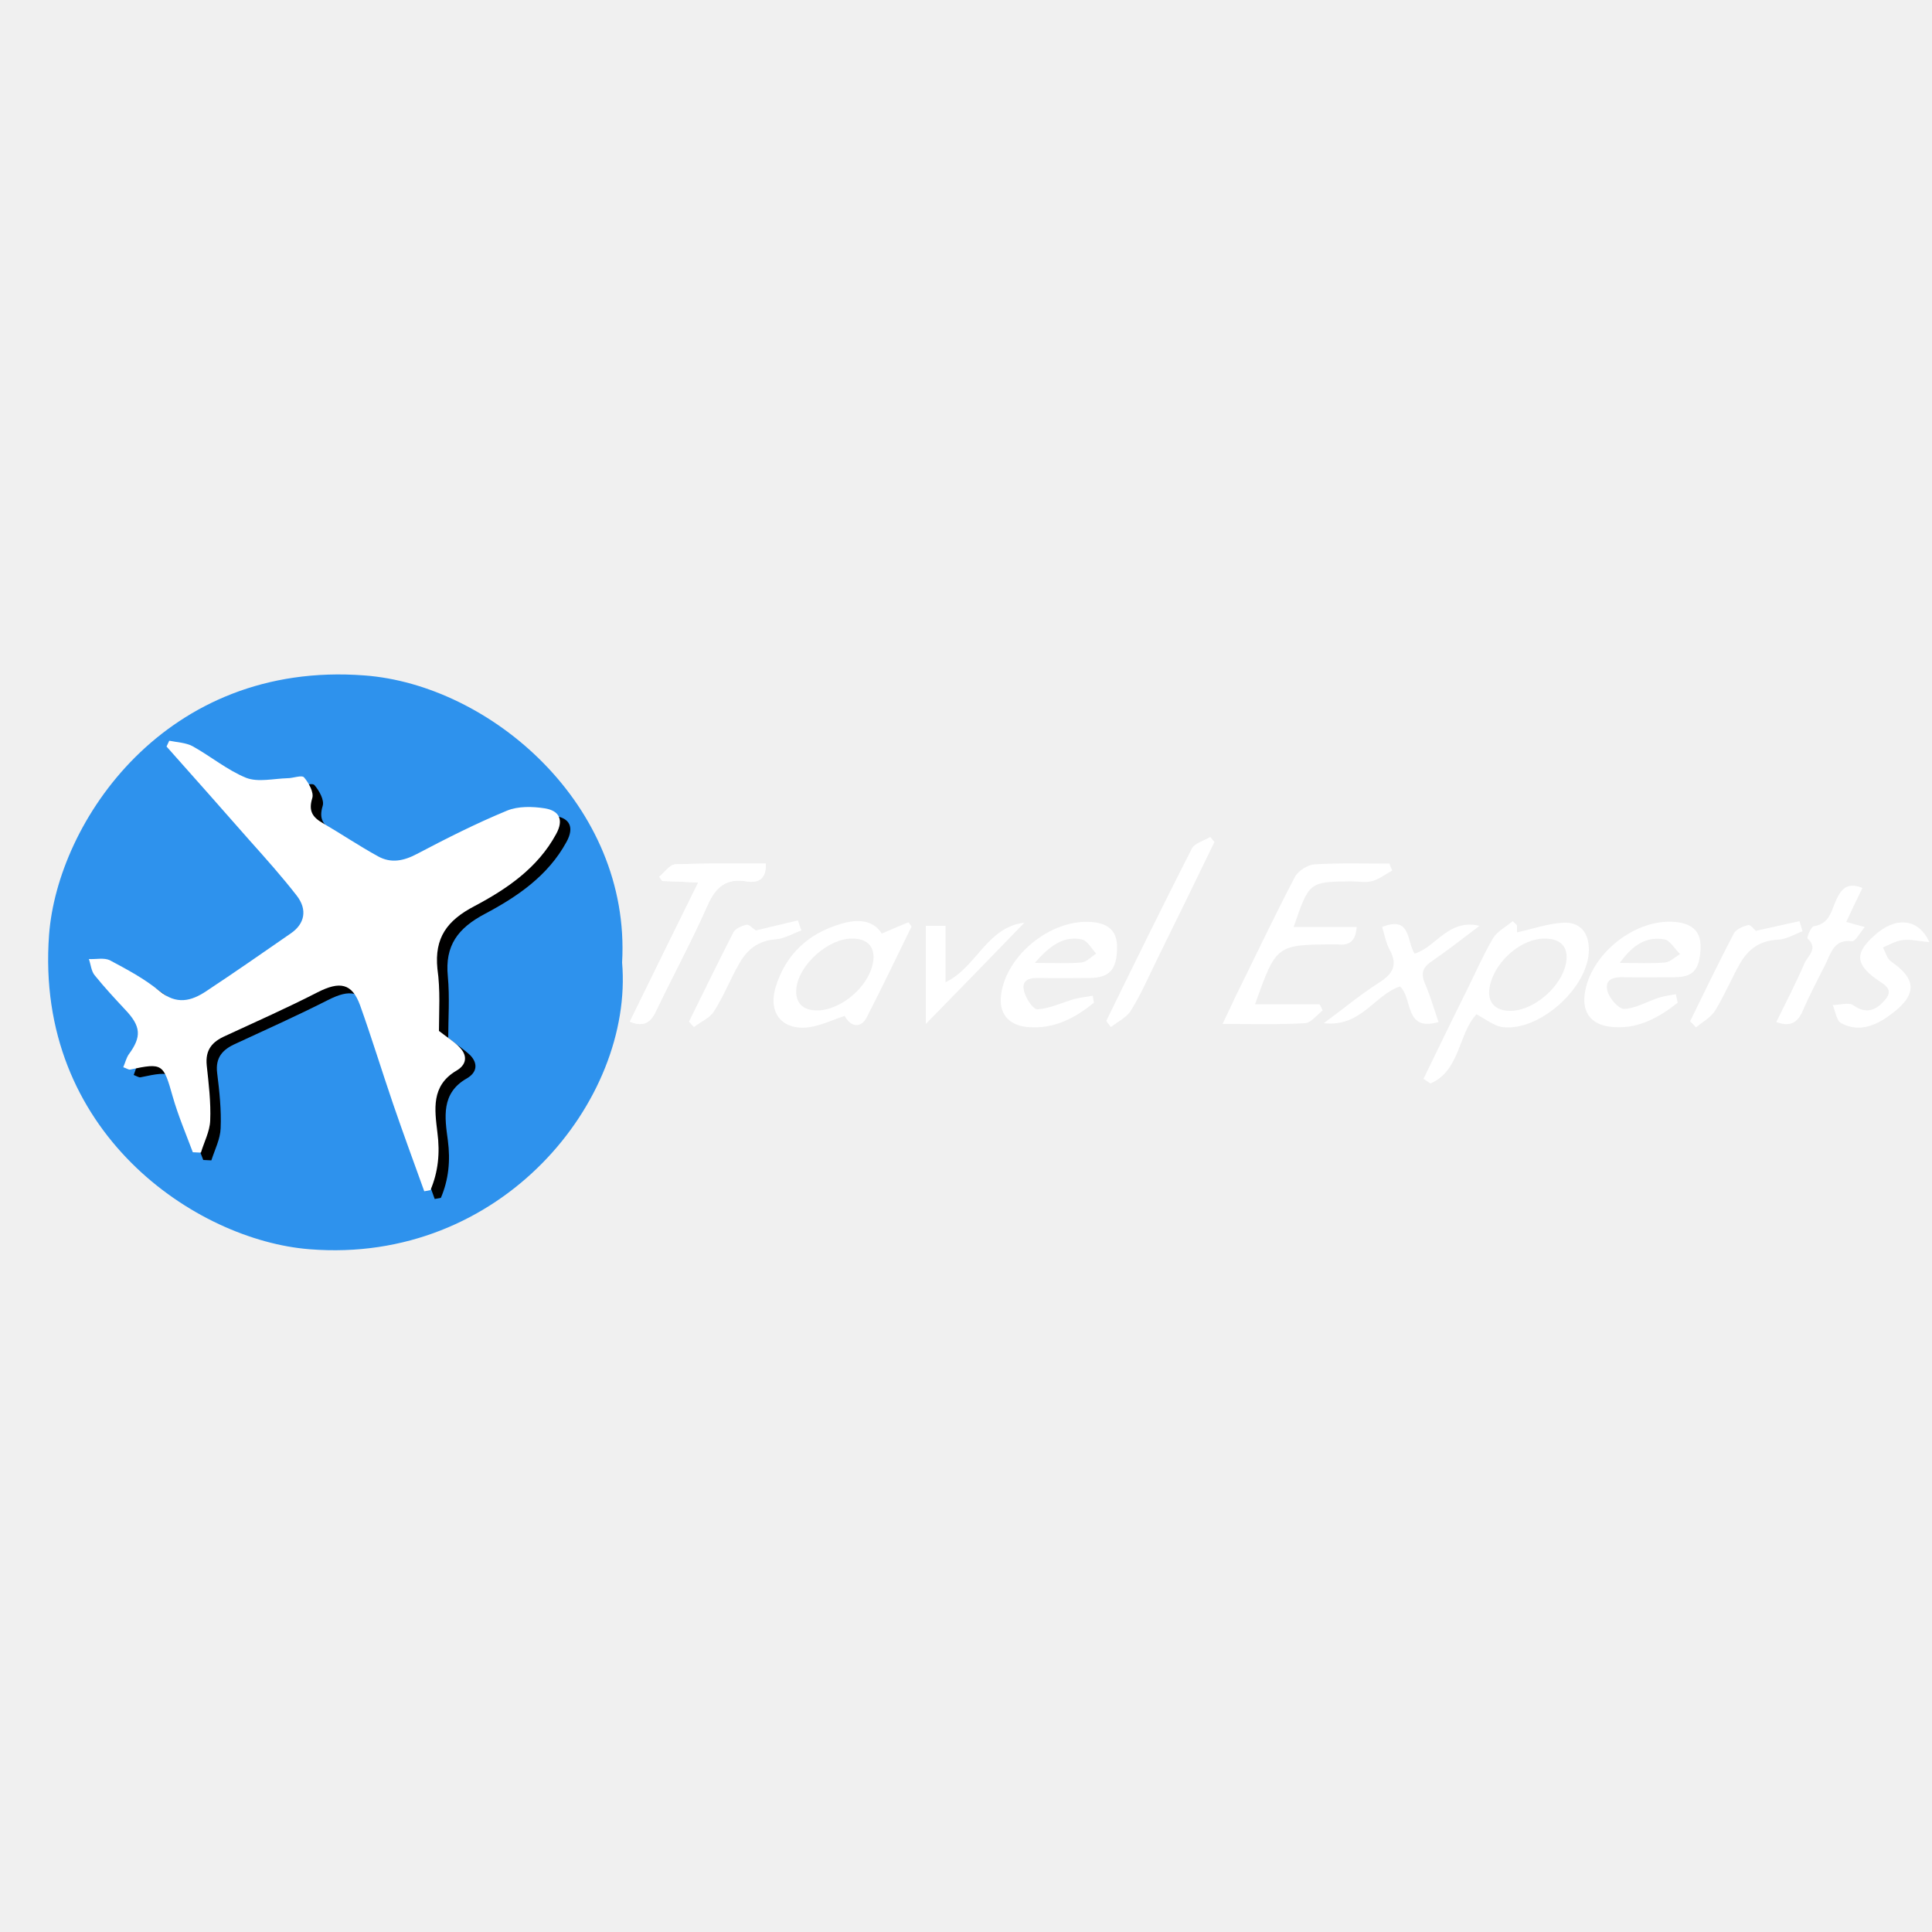
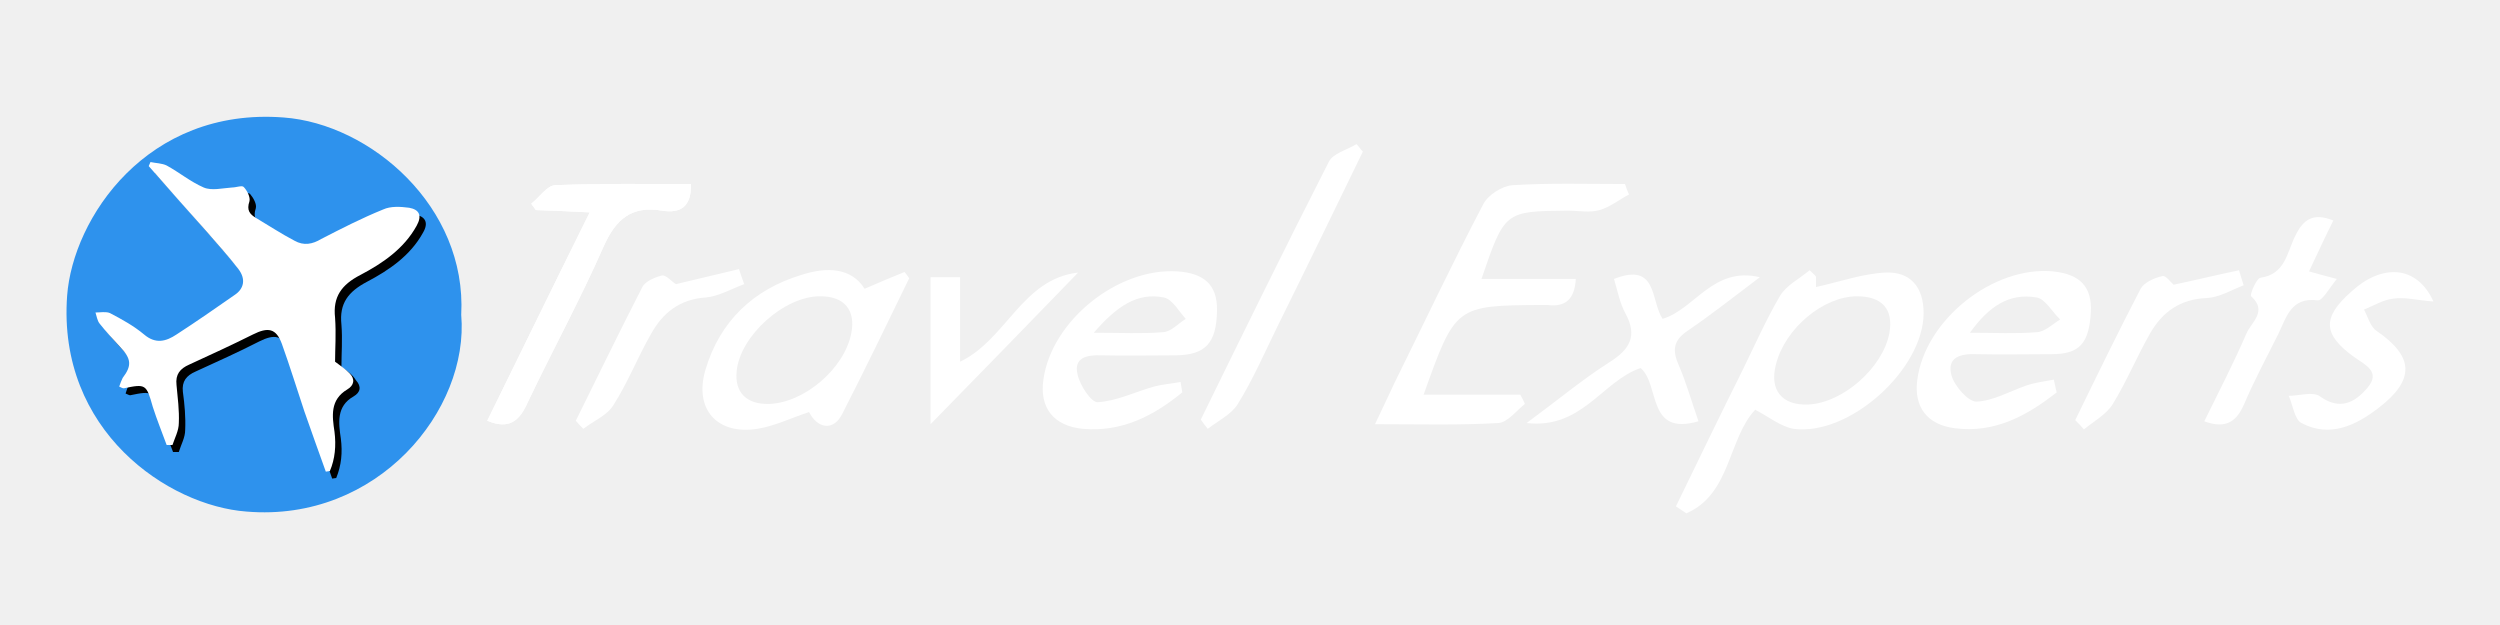
- <svg xmlns="http://www.w3.org/2000/svg" version="1.1" id="Travel_Experts_logo_xA0_Image_1_" x="0px" y="0px" viewBox="0 0 500 500" style="enable-background:new 0 0 500 500;" xml:space="preserve">
+ <svg xmlns="http://www.w3.org/2000/svg" version="1.1" id="Travel_Experts_logo_xA0_Image_1_" x="0px" y="0px" viewBox="0 0 432 108" style="enable-background:new 0 0 432 108;" xml:space="preserve">
  <style type="text/css">
	.st0{fill:#2E92ED;}
	.st1{fill:#FFFFFF;}
</style>
-   <path class="st0" d="M161,249.1c3,35.7-31.3,78.2-80.9,74.2C50.7,321,8.9,293,12.7,241.9c2.2-29.2,30.1-71,81.6-67.1  C126.8,177.2,163.3,208.3,161,249.1z" />
-   <path d="M116,268.6c0-5,0.4-10.5-0.1-15.9c-0.8-8,2.6-12.5,9.6-16.2c8.3-4.4,16.3-9.8,21.1-18.6c2.1-3.8,0.8-6.2-2.9-6.7  c-3.2-0.5-6.9-0.6-9.8,0.6c-7.9,3.3-15.7,7.2-23.3,11.2c-3.5,1.8-6.8,2.5-10.1,0.6c-4.9-2.7-9.5-5.8-14.3-8.6  c-2.6-1.5-3.7-3.1-2.7-6.4c0.5-1.5-0.9-4-2.1-5.4c-0.6-0.7-2.8,0.2-4.3,0.2c-3.6,0.1-7.6,1.1-10.7-0.1c-4.9-1.9-9.2-5.6-13.9-8.2  c-1.8-1-4-1-6-1.4c-0.2,0.5-0.5,1-0.7,1.5c7.2,8.1,14.4,16.2,21.5,24.3c4.1,4.7,8.3,9.3,12.2,14.3c2.8,3.6,2,7.2-1.6,9.8  c-7.2,5-14.5,10-21.8,14.9c-3.9,2.6-7.8,3.6-12.1,0c-3.9-3.2-8.4-5.6-12.9-8c-1.5-0.8-3.6-0.3-5.4-0.3c0.5,1.4,0.6,3.1,1.5,4.2  c2.5,3.1,5.2,6,7.9,8.9c4,4.3,4.2,6.9,0.9,11.6c-0.7,0.9-0.9,2.1-1.4,3.3c1,0.4,1.4,0.7,1.8,0.6c8.4-1.8,8.6-1.5,11,7  c1.4,4.9,3.4,9.6,5.2,14.4c0.7,0,1.4,0.1,2.1,0.1c0.9-2.8,2.3-5.5,2.4-8.3c0.2-4.7-0.3-9.5-0.9-14.3c-0.5-4,1.4-6.1,4.8-7.6  c8-3.7,16-7.3,23.9-11.3c5.7-2.9,8.9-2.4,11,3.4c3.1,8.4,5.6,17,8.5,25.4c2.6,7.6,5.4,15.1,8.1,22.7c0.5-0.1,1.1-0.2,1.6-0.3  c2-4.7,2.5-9.6,1.8-14.9c-0.8-5.9-1.8-12.2,4.9-16c2.6-1.5,3-3.8,0.9-6C120,271.5,118.2,270.4,116,268.6z" />
-   <path class="st1" d="M334.8,239.9c5.8,0,11,0,16.3,0c-0.2,3.6-1.9,4.9-4.9,4.5c-0.3,0-0.7,0-1,0c-14.9,0.1-14.9,0.1-20.4,15.5  c5.7,0,11.2,0,16.7,0c0.3,0.5,0.6,1.1,0.8,1.6c-1.5,1.2-3,3.2-4.6,3.3c-6.8,0.4-13.6,0.2-21.3,0.2c1.3-2.8,2.4-5,3.4-7.2  c5.1-10.3,10-20.7,15.3-30.8c0.8-1.6,3.3-3.2,5.1-3.3c6.4-0.4,12.9-0.2,19.4-0.2c0.2,0.6,0.4,1.2,0.7,1.8c-1.7,0.9-3.3,2.2-5.1,2.7  c-1.7,0.5-3.6,0.1-5.5,0.1C338.8,228.2,338.8,228.2,334.8,239.9z" />
-   <path class="st1" d="M382.1,262.5c-4.7,5-4.2,14.6-11.9,17.9c-0.6-0.4-1.2-0.8-1.8-1.2c3.8-7.8,7.6-15.7,11.5-23.5  c2.1-4.3,4.1-8.8,6.5-12.9c1.1-1.8,3.3-2.9,5.1-4.4c0.4,0.4,0.8,0.7,1.1,1.1c0,0.9,0,1.7,0,1.8c4.1-0.9,8-2.3,12-2.5  c4.3-0.2,6.6,2.5,6.6,7c0,9.7-12.8,21.3-22.5,20C386.5,265.4,384.4,263.7,382.1,262.5z M399.7,242.9c-5.8,0-12.4,5.5-14,11.7  c-1.2,4.5,1,7.2,5.6,7c6-0.3,12.9-6.4,14-12.4C406,245.1,404,242.9,399.7,242.9z" />
-   <path class="st1" d="M228.2,241.6c2.5-1.1,4.7-2,6.9-2.9c0.3,0.4,0.6,0.7,0.8,1.1c-3.8,7.8-7.6,15.7-11.6,23.5  c-1.5,2.9-4.2,2.5-5.7-0.4c-3,1-5.9,2.4-8.9,2.9c-7,1.1-11-3.4-9-10.2c2.5-8.4,8.3-13.9,16.6-16.4  C221.6,237.8,225.9,237.9,228.2,241.6z M211.7,261.5c6.1-0.2,13-6.1,14.2-12.2c0.8-4-1.2-6.4-5.3-6.4c-6.2-0.1-13.9,6.8-14.5,12.9  C205.7,259.5,207.8,261.6,211.7,261.5z" />
-   <path class="st1" d="M283.1,259.5c-5,4.1-10.5,6.9-17.2,6.3c-5.1-0.5-7.5-3.7-6.8-8.5c1.4-10.2,12.9-19.4,23.2-18.7  c4.3,0.3,6.9,2.1,6.8,6.8c-0.1,5.6-2,7.6-7,7.7c-4.3,0-8.6,0.1-13,0c-2.5-0.1-4.8,0.4-4.1,3.3c0.4,1.9,2.4,4.9,3.5,4.8  c3.3-0.2,6.5-1.8,9.7-2.7c1.5-0.4,3.1-0.5,4.6-0.8C282.9,258.2,283,258.9,283.1,259.5z M267.8,249.2c4.9,0,8.5,0.2,12-0.1  c1.4-0.1,2.6-1.5,3.9-2.3c-1.2-1.3-2.3-3.4-3.8-3.7C275.3,242.2,271.8,244.6,267.8,249.2z" />
-   <path class="st1" d="M434.2,259.5c-5.1,4-10.7,7.1-17.6,6.2c-4.8-0.6-7.1-3.7-6.5-8.3c1.3-10.4,13.1-19.8,23.5-18.8  c4.7,0.5,6.7,2.7,6.5,7c-0.3,5.5-2,7.3-6.8,7.3c-4.3,0-8.6,0.1-13,0c-2.7-0.1-5.1,0.5-4.3,3.6c0.5,1.9,2.9,4.6,4.3,4.6  c2.9-0.1,5.8-1.8,8.7-2.8c1.5-0.5,3.1-0.7,4.7-1C433.9,258.1,434,258.8,434.2,259.5z M419.2,249.2c4.5,0,8,0.2,11.6-0.1  c1.4-0.1,2.7-1.4,4-2.2c-1.4-1.3-2.6-3.6-4.1-3.8C426,242.3,422.5,244.6,419.2,249.2z" />
+   <path class="st0" d="M79.7,54.4c1.4,16.4-14.4,35.9-37.1,34C29.1,87.4,9.9,74.5,11.6,51.1c1-13.4,13.8-32.6,37.4-30.8  C64,21.4,80.7,35.7,79.7,54.4z" />
+   <path d="M59,63.4c0-2.3,0.2-4.8,0-7.3c-0.4-3.7,1.2-5.7,4.4-7.4c3.8-2,7.5-4.5,9.7-8.5c1-1.7,0.4-2.8-1.3-3.1  c-1.5-0.2-3.2-0.3-4.5,0.3c-3.6,1.5-7.2,3.3-10.7,5.1c-1.6,0.8-3.1,1.1-4.6,0.3c-2.2-1.2-4.4-2.7-6.6-3.9c-1.2-0.7-1.7-1.4-1.2-2.9  c0.2-0.7-0.4-1.8-1-2.5c-0.3-0.3-1.3,0.1-2,0.1c-1.7,0-3.5,0.5-4.9,0c-2.2-0.9-4.2-2.6-6.4-3.8c-0.8-0.5-1.8-0.5-2.8-0.6  c-0.1,0.2-0.2,0.5-0.3,0.7c3.3,3.7,6.6,7.4,9.9,11.2c1.9,2.2,3.8,4.3,5.6,6.6c1.3,1.7,0.9,3.3-0.7,4.5c-3.3,2.3-6.7,4.6-10,6.8  c-1.8,1.2-3.6,1.7-5.6,0c-1.8-1.5-3.9-2.6-5.9-3.7c-0.7-0.4-1.7-0.1-2.5-0.1c0.2,0.6,0.3,1.4,0.7,1.9c1.1,1.4,2.4,2.8,3.6,4.1  c1.8,2,1.9,3.2,0.4,5.3c-0.3,0.4-0.4,1-0.6,1.5c0.5,0.2,0.6,0.3,0.8,0.3c3.9-0.8,3.9-0.7,5,3.2c0.6,2.2,1.6,4.4,2.4,6.6  c0.3,0,0.6,0,1,0c0.4-1.3,1.1-2.5,1.1-3.8c0.1-2.2-0.1-4.4-0.4-6.6c-0.2-1.8,0.6-2.8,2.2-3.5c3.7-1.7,7.3-3.3,11-5.2  c2.6-1.3,4.1-1.1,5,1.6c1.4,3.9,2.6,7.8,3.9,11.7c1.2,3.5,2.5,6.9,3.7,10.4c0.2,0,0.5-0.1,0.7-0.1c0.9-2.2,1.1-4.4,0.8-6.8  c-0.4-2.7-0.8-5.6,2.2-7.3c1.2-0.7,1.4-1.7,0.4-2.8C60.9,64.7,60.1,64.2,59,63.4z" />
+   <path class="st1" d="M256,48.2c5.8,0,11,0,16.3,0c-0.2,3.6-1.9,4.9-4.9,4.5c-0.3,0-0.7,0-1,0c-14.9,0.1-14.9,0.1-20.4,15.5  c5.7,0,11.2,0,16.7,0c0.3,0.5,0.6,1.1,0.8,1.6c-1.5,1.2-3,3.2-4.6,3.3c-6.8,0.4-13.6,0.2-21.3,0.2c1.3-2.8,2.4-5,3.4-7.2  c5.1-10.3,10-20.7,15.3-30.8c0.8-1.6,3.3-3.2,5.1-3.3c6.4-0.4,12.9-0.2,19.4-0.2c0.2,0.6,0.4,1.2,0.7,1.8c-1.7,0.9-3.3,2.2-5.1,2.7  c-1.7,0.5-3.6,0.1-5.5,0.1C260,36.5,260,36.5,256,48.2z" />
+   <path class="st1" d="M303.3,70.8c-4.7,5-4.2,14.6-11.9,17.9c-0.6-0.4-1.2-0.8-1.8-1.2c3.8-7.8,7.6-15.7,11.5-23.5  c2.1-4.3,4.1-8.8,6.5-12.9c1.1-1.8,3.3-2.9,5.1-4.4c0.4,0.4,0.8,0.7,1.1,1.1c0,0.9,0,1.7,0,1.8c4.1-0.9,8-2.3,12-2.5  c4.3-0.2,6.6,2.5,6.6,7c0,9.7-12.8,21.3-22.5,20C307.7,73.7,305.6,72,303.3,70.8z M320.9,51.2c-5.8,0-12.4,5.5-14,11.7  c-1.2,4.5,1,7.2,5.6,7c6-0.3,12.9-6.4,14-12.4C327.2,53.4,325.2,51.2,320.9,51.2z" />
+   <path class="st1" d="M149.4,49.9c2.5-1.1,4.7-2,6.9-2.9c0.3,0.4,0.6,0.7,0.8,1.1c-3.8,7.8-7.6,15.7-11.6,23.5  c-1.5,2.9-4.2,2.5-5.7-0.4c-3,1-5.9,2.4-8.9,2.9c-7,1.1-11-3.4-9-10.2c2.5-8.4,8.3-13.9,16.6-16.4C142.8,46.1,147.1,46.2,149.4,49.9  z M132.9,69.8c6.1-0.2,13-6.1,14.2-12.2c0.8-4-1.2-6.4-5.3-6.4c-6.2-0.1-13.9,6.8-14.5,12.9C126.9,67.8,129,69.9,132.9,69.8z" />
+   <path class="st1" d="M204.3,67.8c-5,4.1-10.5,6.9-17.2,6.3c-5.1-0.5-7.5-3.7-6.8-8.5c1.4-10.2,12.9-19.4,23.2-18.7  c4.3,0.3,6.9,2.1,6.8,6.8c-0.1,5.6-2,7.6-7,7.7c-4.3,0-8.6,0.1-13,0c-2.5-0.1-4.8,0.4-4.1,3.3c0.4,1.9,2.4,4.9,3.5,4.8  c3.3-0.2,6.5-1.8,9.7-2.7c1.5-0.4,3.1-0.5,4.6-0.8C204.1,66.5,204.2,67.2,204.3,67.8z M189,57.5c4.9,0,8.5,0.2,12-0.1  c1.4-0.1,2.6-1.5,3.9-2.3c-1.2-1.3-2.3-3.4-3.8-3.7C196.5,50.5,193,52.9,189,57.5z" />
+   <path class="st1" d="M355.4,67.8c-5.1,4-10.7,7.1-17.6,6.2c-4.8-0.6-7.1-3.7-6.5-8.3c1.3-10.4,13.1-19.8,23.5-18.8  c4.7,0.5,6.7,2.7,6.5,7c-0.3,5.5-2,7.3-6.8,7.3c-4.3,0-8.6,0.1-13,0c-2.7-0.1-5.1,0.5-4.3,3.6c0.5,1.9,2.9,4.6,4.3,4.6  c2.9-0.1,5.8-1.8,8.7-2.8c1.5-0.5,3.1-0.7,4.7-1C355.1,66.4,355.2,67.1,355.4,67.8z M340.4,57.5c4.5,0,8,0.2,11.6-0.1  c1.4-0.1,2.7-1.4,4-2.2c-1.4-1.3-2.6-3.6-4.1-3.8C347.2,50.6,343.7,52.9,340.4,57.5z" />
  <g>
-     <path class="st1" d="M163,264.4c5.8-11.8,11.5-23.5,17.7-36c-3.6-0.2-6.4-0.3-9.3-0.4c-0.3-0.4-0.5-0.7-0.8-1.1   c1.4-1.1,2.7-3.1,4.1-3.2c7.8-0.3,15.6-0.2,23.5-0.2c0.1,4-1.9,5.1-5,4.6c-5.3-0.9-8,1.5-10.1,6.2c-4,9.1-8.8,17.9-13.1,26.9   C168.6,264.4,166.8,266,163,264.4z" />
-     <path class="st1" d="M163,264.4c5.8-11.8,11.5-23.5,17.7-36c-3.6-0.2-6.4-0.3-9.3-0.4c-0.3-0.4-0.5-0.7-0.8-1.1   c1.4-1.1,2.7-3.1,4.1-3.2c7.8-0.3,15.6-0.2,23.5-0.2c0.1,4-1.9,5.1-5,4.6c-5.3-0.9-8,1.5-10.1,6.2c-4,9.1-8.8,17.9-13.1,26.9   C168.6,264.4,166.8,266,163,264.4z" />
+     <path class="st1" d="M84.2,72.7c5.8-11.8,11.5-23.5,17.7-36c-3.6-0.2-6.4-0.3-9.3-0.4c-0.3-0.4-0.5-0.7-0.8-1.1   c1.4-1.1,2.7-3.1,4.1-3.2c7.8-0.3,15.6-0.2,23.5-0.2c0.1,4-1.9,5.1-5,4.6c-5.3-0.9-8,1.5-10.1,6.2c-4,9.1-8.8,17.9-13.1,26.9   C89.8,72.7,88,74.3,84.2,72.7z" />
+     <path class="st1" d="M84.2,72.7c5.8-11.8,11.5-23.5,17.7-36c-3.6-0.2-6.4-0.3-9.3-0.4c-0.3-0.4-0.5-0.7-0.8-1.1   c1.4-1.1,2.7-3.1,4.1-3.2c7.8-0.3,15.6-0.2,23.5-0.2c0.1,4-1.9,5.1-5,4.6c-5.3-0.9-8,1.5-10.1,6.2c-4,9.1-8.8,17.9-13.1,26.9   C89.8,72.7,88,74.3,84.2,72.7z" />
  </g>
-   <path class="st1" d="M362.3,255.3c-6.6,2.2-10.1,10.6-19.7,9.5c5.3-3.9,9.6-7.5,14.3-10.5c3.5-2.2,4.9-4.5,2.8-8.4c-1-1.8-1.4-4-2-6  c7.6-3,6.3,3.8,8.4,6.9c5.6-1.7,8.7-9.1,16.8-7.2c-4.5,3.4-8.3,6.4-12.4,9.2c-2.4,1.6-2.8,3.2-1.7,5.8c1.4,3.2,2.3,6.5,3.5,9.9  C363.3,267.1,365.7,258.2,362.3,255.3z" />
-   <path class="st1" d="M499.3,243.8c-2.8-0.2-4.9-0.8-6.9-0.5c-1.8,0.2-3.4,1.2-5.1,1.9c0.7,1.3,1.1,3,2.2,3.7  c6.4,4.4,6.7,8.4,0.3,13.3c-3.9,3-8.4,5.2-13.3,2.6c-1.2-0.6-1.5-3.1-2.2-4.7c1.8,0,4.2-0.8,5.4,0.1c3.5,2.5,6.1,1,8.2-1.5  c2.4-2.8-0.5-4-2.3-5.3c-5.4-3.9-5.6-6.8-0.5-11.3C490.3,237.3,496.4,237.4,499.3,243.8z" />
-   <path class="st1" d="M286.3,264.2c7.3-14.9,14.6-29.8,22.1-44.5c0.7-1.5,3.2-2.1,4.8-3.1c0.4,0.4,0.7,0.9,1.1,1.3  c-4.9,10.1-9.8,20.2-14.8,30.3c-2.2,4.5-4.2,9.1-6.8,13.3c-1.1,1.8-3.4,2.9-5.2,4.3C287.1,265.3,286.7,264.8,286.3,264.2z" />
-   <path class="st1" d="M239.6,265c0-8.7,0-16.9,0-25.4c1.4,0,3.1,0,5.1,0c0,4.7,0,9.5,0,14.6c8-3.8,10.7-14.3,20.4-15.4  C256.6,247.6,248.4,256,239.6,265z" />
-   <path class="st1" d="M459.7,264.5c2.5-5.1,5.1-10.1,7.3-15.2c0.8-1.9,3.7-3.8,0.8-6.4c-0.3-0.2,0.9-3.1,1.6-3.2  c4.3-0.6,4.6-4.4,6-7.2c1.4-2.9,3.1-4.1,6.6-2.7c-1.4,2.8-2.7,5.6-4.2,8.8c1.5,0.4,2.8,0.8,4.8,1.3c-1.3,1.6-2.5,3.8-3.3,3.7  c-4.6-0.6-5.4,2.9-6.8,5.8c-2,4-4.1,7.9-5.9,12.1C465.3,264.5,463.5,265.9,459.7,264.5z" />
-   <path class="st1" d="M178.3,264.4c3.8-7.7,7.6-15.5,11.5-23.1c0.5-1,2.2-1.7,3.4-2c0.7-0.1,1.6,1,2.4,1.5c3.3-0.8,7.1-1.7,10.9-2.6  c0.3,0.9,0.6,1.8,0.9,2.6c-2.2,0.8-4.4,2.1-6.6,2.3c-4.6,0.3-7.5,2.7-9.5,6.3c-2.3,4-4,8.4-6.5,12.3c-1.1,1.8-3.4,2.7-5.2,4.1  C179.1,265.3,178.7,264.9,178.3,264.4z" />
-   <path class="st1" d="M437.4,264.3c3.7-7.6,7.4-15.2,11.3-22.7c0.6-1.1,2.4-1.9,3.8-2.2c0.6-0.1,1.5,1.2,1.9,1.5  c3.8-0.8,7.5-1.7,11.3-2.5c0.3,0.9,0.5,1.7,0.8,2.6c-2.1,0.8-4.2,2.1-6.4,2.2c-4.6,0.2-7.6,2.4-9.7,6c-2.3,4-4.1,8.4-6.5,12.3  c-1.1,1.8-3.3,3-5,4.4C438.4,265.3,437.9,264.8,437.4,264.3z" />
-   <path class="st1" d="M113.6,266.8c2.3,1.8,4,2.8,5.4,4.3c2.1,2.2,1.7,4.5-0.9,6c-6.6,3.9-5.6,10.1-4.9,16c0.7,5.3,0.2,10.2-1.8,14.9  c-0.5,0.1-1.1,0.2-1.6,0.3c-2.7-7.5-5.5-15.1-8.1-22.7c-2.9-8.5-5.5-17-8.5-25.4c-2.1-5.8-5.3-6.3-11-3.4c-7.8,4-15.9,7.6-23.9,11.3  c-3.4,1.5-5.2,3.6-4.8,7.6c0.5,4.7,1.1,9.5,0.9,14.3c-0.1,2.8-1.6,5.6-2.4,8.3c-0.7,0-1.4-0.1-2.1-0.1c-1.8-4.8-3.8-9.5-5.2-14.4  c-2.4-8.5-2.6-8.8-11-7c-0.4,0.1-0.9-0.3-1.8-0.6c0.5-1.2,0.8-2.4,1.4-3.3c3.4-4.6,3.2-7.3-0.9-11.6c-2.7-2.9-5.4-5.8-7.9-8.9  c-0.9-1.1-1-2.8-1.5-4.2c1.8,0.1,3.9-0.4,5.4,0.3c4.5,2.4,9,4.8,12.9,8c4.4,3.6,8.2,2.6,12.1,0c7.4-4.9,14.6-9.9,21.8-14.9  c3.7-2.5,4.4-6.2,1.6-9.8c-3.8-4.9-8-9.6-12.2-14.3c-7.1-8.1-14.3-16.2-21.5-24.3c0.2-0.5,0.5-1,0.7-1.5c2,0.4,4.3,0.5,6,1.4  c4.7,2.6,9,6.2,13.9,8.2c3.1,1.2,7.1,0.2,10.7,0.1c1.5,0,3.7-0.9,4.3-0.2c1.2,1.4,2.6,3.9,2.1,5.4c-1,3.3,0.1,4.9,2.7,6.4  c4.8,2.8,9.4,5.9,14.3,8.6c3.4,1.9,6.7,1.2,10.1-0.6c7.6-4,15.3-7.9,23.3-11.2c2.9-1.2,6.6-1.1,9.8-0.6c3.7,0.6,5,2.9,2.9,6.7  c-4.8,8.8-12.8,14.2-21.1,18.6c-7.1,3.7-10.4,8.2-9.6,16.2C114,256.3,113.6,261.9,113.6,266.8z" />
+   <path class="st1" d="M283.5,63.6c-6.6,2.2-10.1,10.6-19.7,9.5c5.3-3.9,9.6-7.5,14.3-10.5c3.5-2.2,4.9-4.5,2.8-8.4c-1-1.8-1.4-4-2-6  c7.6-3,6.3,3.8,8.4,6.9c5.6-1.7,8.7-9.1,16.8-7.2c-4.5,3.4-8.3,6.4-12.4,9.2c-2.4,1.6-2.8,3.2-1.7,5.8c1.4,3.2,2.3,6.5,3.5,9.9  C284.5,75.4,286.9,66.5,283.5,63.6z" />
+   <path class="st1" d="M420.5,52.1c-2.8-0.2-4.9-0.8-6.9-0.5c-1.8,0.2-3.4,1.2-5.1,1.9c0.7,1.3,1.1,3,2.2,3.7  c6.4,4.4,6.7,8.4,0.3,13.3c-3.9,3-8.4,5.2-13.3,2.6c-1.2-0.6-1.5-3.1-2.2-4.7c1.8,0,4.2-0.8,5.4,0.1c3.5,2.5,6.1,1,8.2-1.5  c2.4-2.8-0.5-4-2.3-5.3c-5.4-3.9-5.6-6.8-0.5-11.3C411.5,45.6,417.6,45.7,420.5,52.1z" />
+   <path class="st1" d="M207.5,72.5c7.3-14.9,14.6-29.8,22.1-44.5c0.7-1.5,3.2-2.1,4.8-3.1c0.4,0.4,0.7,0.9,1.1,1.3  c-4.9,10.1-9.8,20.2-14.8,30.3c-2.2,4.5-4.2,9.1-6.8,13.3c-1.1,1.8-3.4,2.9-5.2,4.3C208.3,73.6,207.9,73.1,207.5,72.5z" />
+   <path class="st1" d="M160.8,73.3c0-8.7,0-16.9,0-25.4c1.4,0,3.1,0,5.1,0c0,4.7,0,9.5,0,14.6c8-3.8,10.7-14.3,20.4-15.4  C177.8,55.9,169.6,64.3,160.8,73.3z" />
+   <path class="st1" d="M380.9,72.8c2.5-5.1,5.1-10.1,7.3-15.2c0.8-1.9,3.7-3.8,0.8-6.4c-0.3-0.2,0.9-3.1,1.6-3.2  c4.3-0.6,4.6-4.4,6-7.2c1.4-2.9,3.1-4.1,6.6-2.7c-1.4,2.8-2.7,5.6-4.2,8.8c1.5,0.4,2.8,0.8,4.8,1.3c-1.3,1.6-2.5,3.8-3.3,3.7  c-4.6-0.6-5.4,2.9-6.8,5.8c-2,4-4.1,7.9-5.9,12.1C386.5,72.8,384.7,74.2,380.9,72.8z" />
+   <path class="st1" d="M99.5,72.7c3.8-7.7,7.6-15.5,11.5-23.1c0.5-1,2.2-1.7,3.4-2c0.7-0.1,1.6,1,2.4,1.5c3.3-0.8,7.1-1.7,10.9-2.6  c0.3,0.9,0.6,1.8,0.9,2.6c-2.2,0.8-4.4,2.1-6.6,2.3c-4.6,0.3-7.5,2.7-9.5,6.3c-2.3,4-4,8.4-6.5,12.3c-1.1,1.8-3.4,2.7-5.2,4.1  C100.3,73.6,99.9,73.2,99.5,72.7z" />
+   <path class="st1" d="M358.6,72.6c3.7-7.6,7.4-15.2,11.3-22.7c0.6-1.1,2.4-1.9,3.8-2.2c0.6-0.1,1.5,1.2,1.9,1.5  c3.8-0.8,7.5-1.7,11.3-2.5c0.3,0.9,0.5,1.7,0.8,2.6c-2.1,0.8-4.2,2.1-6.4,2.2c-4.6,0.2-7.6,2.4-9.7,6c-2.3,4-4.1,8.4-6.5,12.3  c-1.1,1.8-3.3,3-5,4.4C359.6,73.6,359.1,73.1,358.6,72.6z" />
+   <path class="st1" d="M57.9,62.5c1.1,0.8,1.8,1.3,2.5,2c1,1,0.8,2.1-0.4,2.8c-3,1.8-2.6,4.6-2.2,7.3c0.3,2.4,0.1,4.7-0.8,6.8  c-0.2,0-0.5,0.1-0.7,0.1c-1.2-3.4-2.5-6.9-3.7-10.4c-1.3-3.9-2.5-7.8-3.9-11.7c-1-2.7-2.4-2.9-5-1.6c-3.6,1.8-7.3,3.5-11,5.2  c-1.6,0.7-2.4,1.7-2.2,3.5c0.2,2.2,0.5,4.4,0.4,6.6c0,1.3-0.7,2.6-1.1,3.8c-0.3,0-0.6,0-1,0c-0.8-2.2-1.7-4.4-2.4-6.6  c-1.1-3.9-1.2-4-5-3.2c-0.2,0-0.4-0.1-0.8-0.3c0.2-0.6,0.4-1.1,0.6-1.5c1.6-2.1,1.5-3.3-0.4-5.3c-1.2-1.3-2.5-2.7-3.6-4.1  c-0.4-0.5-0.5-1.3-0.7-1.9c0.8,0,1.8-0.2,2.5,0.1c2.1,1.1,4.1,2.2,5.9,3.7c2,1.7,3.8,1.2,5.6,0c3.4-2.2,6.7-4.5,10-6.8  c1.7-1.1,2-2.8,0.7-4.5c-1.7-2.2-3.7-4.4-5.6-6.6c-3.3-3.7-6.6-7.4-9.9-11.2c0.1-0.2,0.2-0.5,0.3-0.7c0.9,0.2,2,0.2,2.8,0.6  c2.2,1.2,4.1,2.8,6.4,3.8c1.4,0.6,3.3,0.1,4.9,0c0.7,0,1.7-0.4,2-0.1c0.6,0.6,1.2,1.8,1,2.5c-0.5,1.5,0,2.2,1.2,2.9  c2.2,1.3,4.3,2.7,6.6,3.9c1.6,0.9,3.1,0.6,4.6-0.3c3.5-1.8,7-3.6,10.7-5.1c1.3-0.6,3-0.5,4.5-0.3c1.7,0.3,2.3,1.3,1.3,3.1  c-2.2,4-5.9,6.5-9.7,8.5c-3.3,1.7-4.8,3.8-4.4,7.4C58.1,57.7,57.9,60.3,57.9,62.5z" />
</svg>
